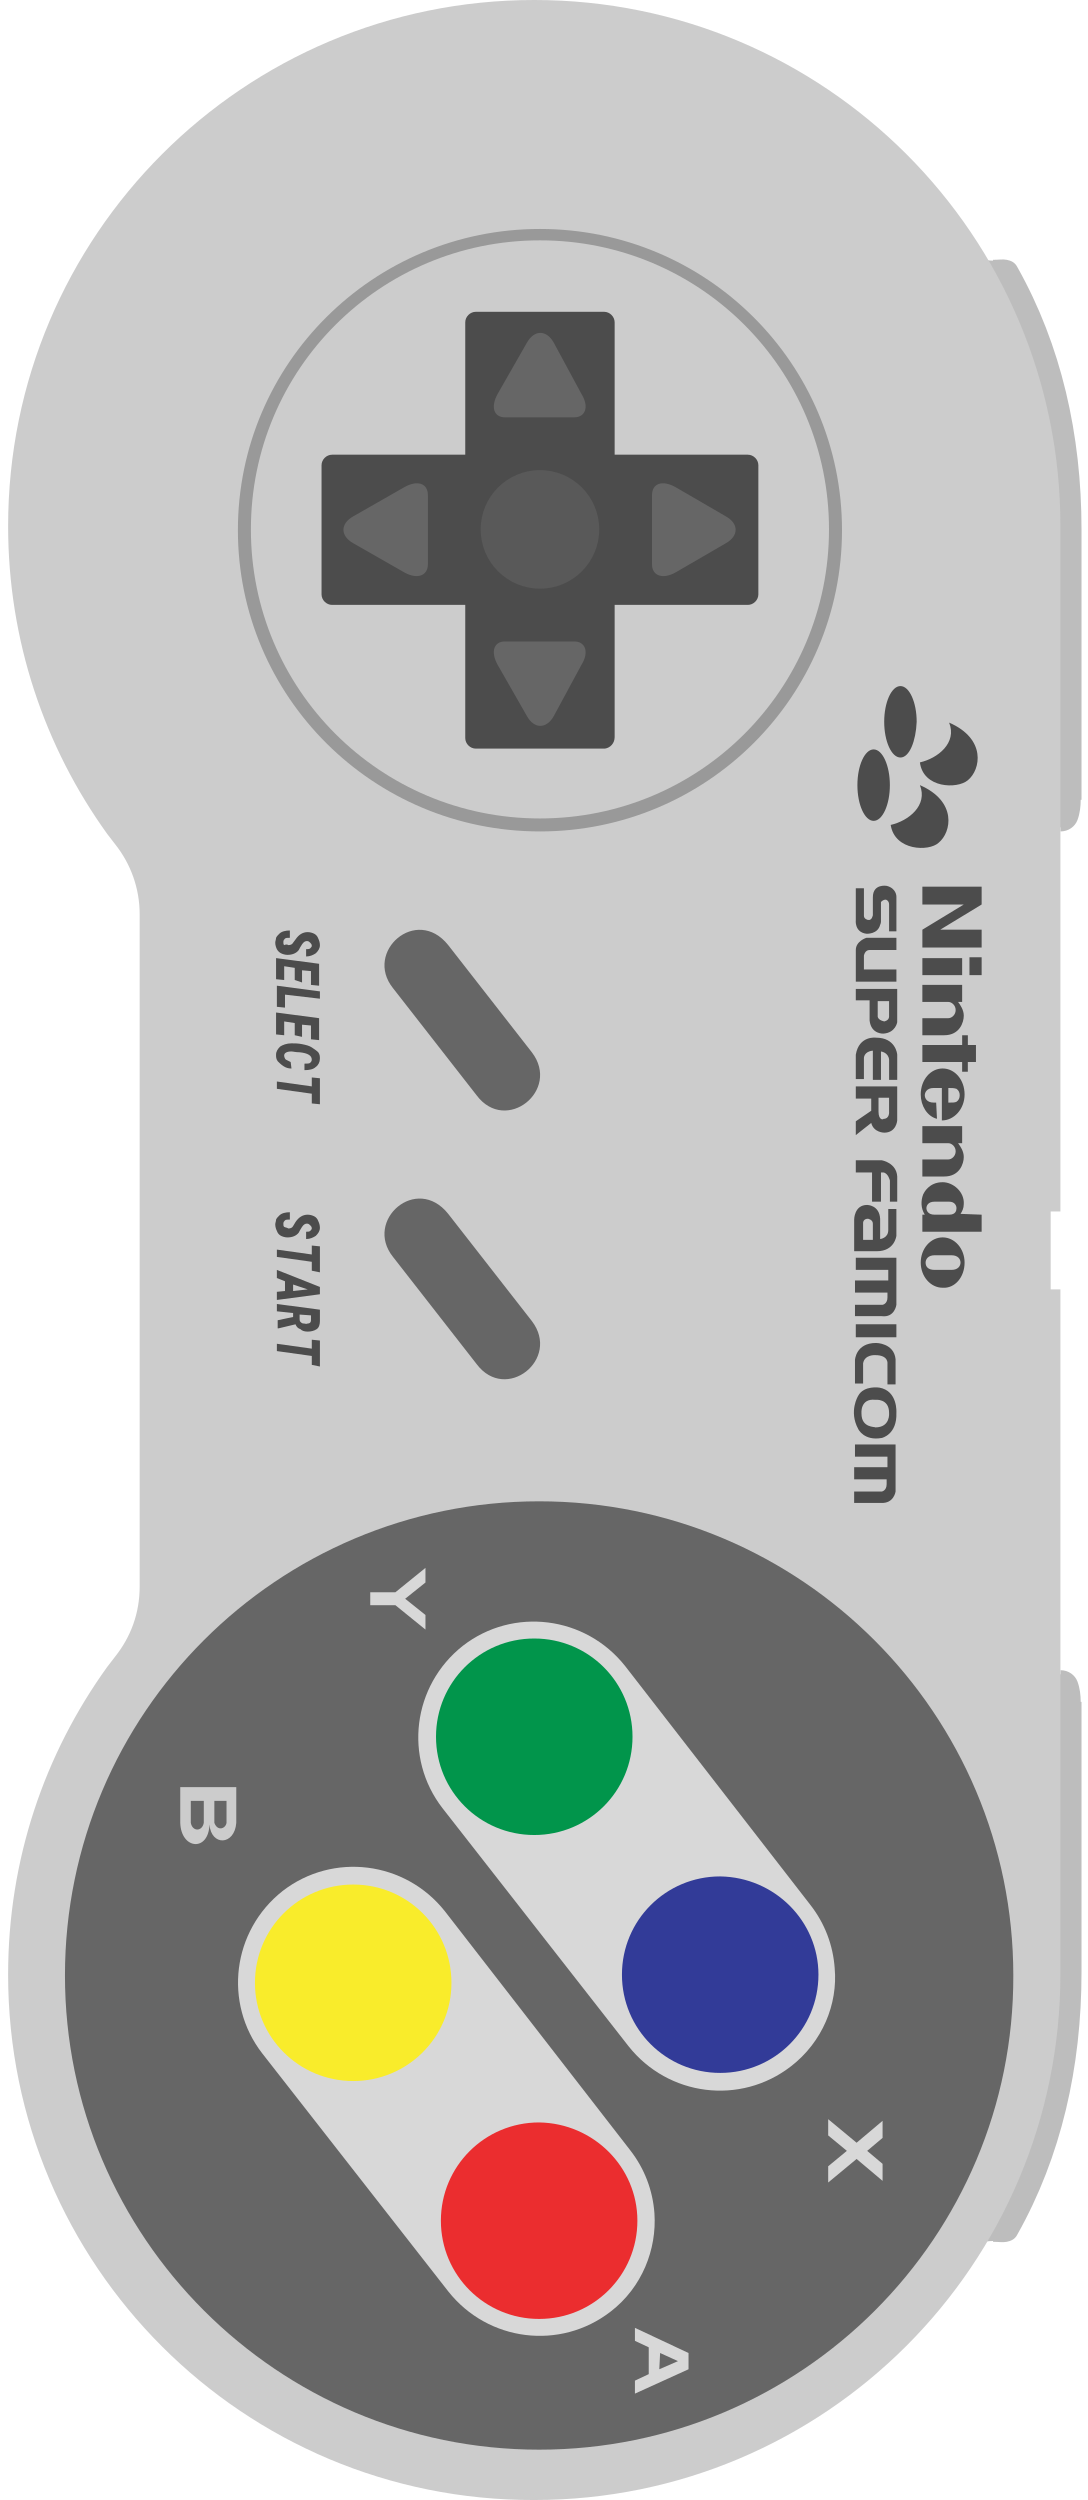
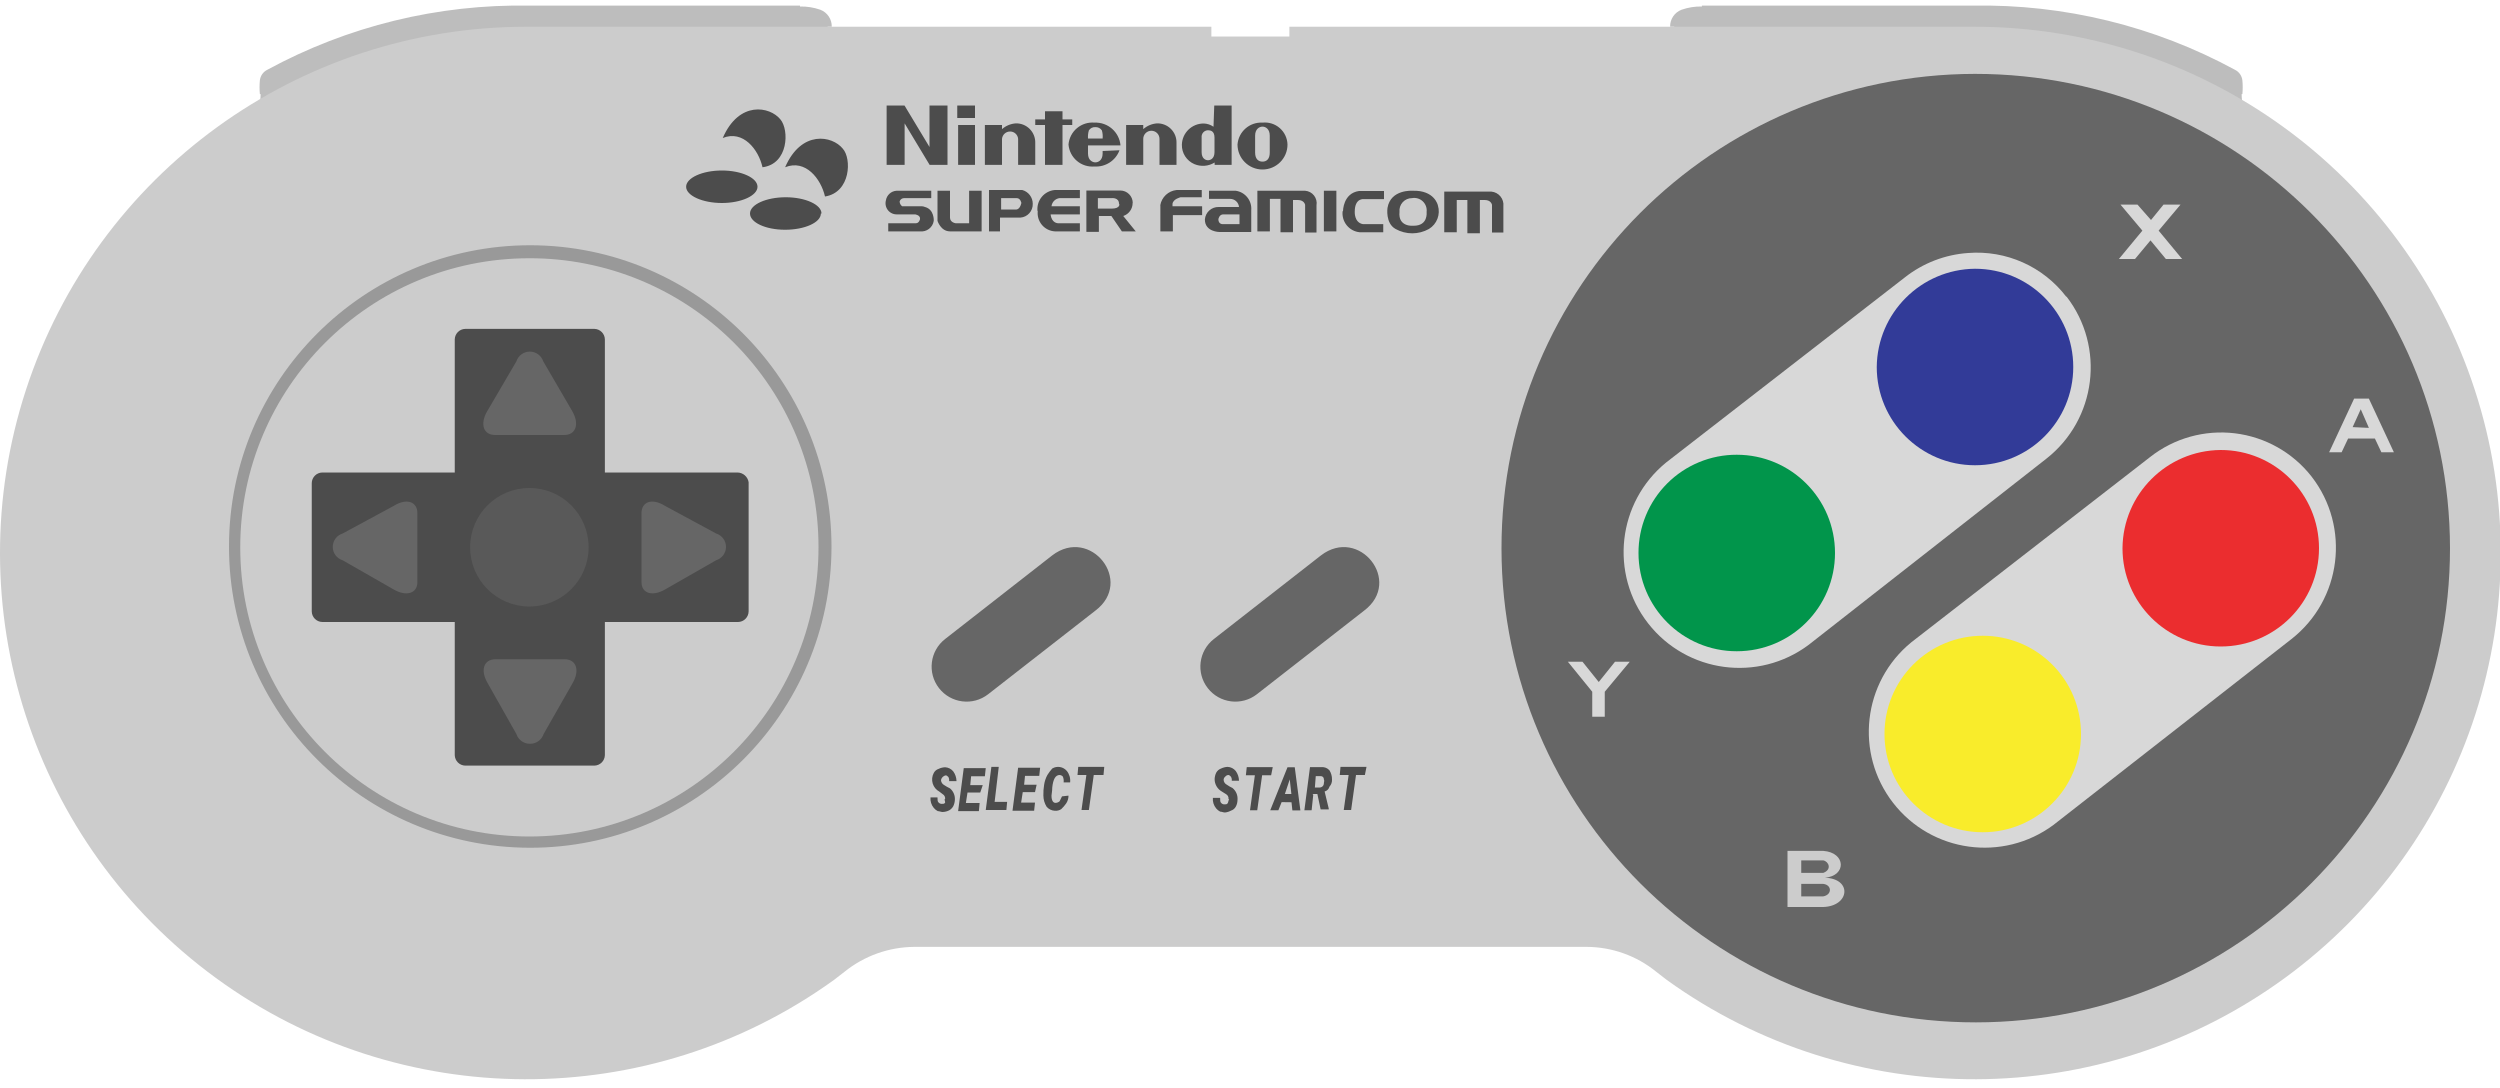
- <svg xmlns="http://www.w3.org/2000/svg" viewBox="0 0 86.976 200">
-   <path fill="#bdbdbd" d="M86.457 136.148c0-.52-.065-1.104-.26-1.624-.195-.52-.715-.909-1.364-.909v.325c-.13 0-.325 0-.325.195l.065 23.124c-.26 8.249-2.663 15.46-6.496 21.695-.13.26.13.39.26.39.455 0 .779-.065 1.104-.065v.065c.455 0 .779.065 1.104 0 .325-.065.65-.195.844-.585 3.508-6.236 5.132-13.381 5.132-20.981v-21.63zm0-72.166c0 .52-.065 1.104-.26 1.624-.195.52-.715.909-1.364.909v-.325c-.13 0-.325 0-.325-.195l.065-23.124c-.26-8.249-2.663-15.46-6.496-21.695-.13-.26.13-.39.26-.39.455 0 .779.065 1.104.065v-.065c.455 0 .779-.065 1.104 0 .325.065.65.195.844.585 3.508 6.236 5.132 13.381 5.132 20.981v21.63zm0 0" />
-   <path fill="#ccc" d="M84.833 42.092V96.915h-.779v6.236h.779v54.758c0 23.254-18.837 42.092-42.092 42.092-23.254.065-42.092-18.772-42.092-42.027 0-9.224 2.923-17.668 7.925-24.618l.65-.844c1.234-1.559 1.949-3.443 1.949-5.586V73.141c0-2.079-.715-4.027-1.949-5.586l-.65-.844C3.573 59.76.65 51.25.65 42.092.65 18.837 19.487 0 42.741 0s42.092 18.837 42.092 42.092zm0 0" />
-   <path fill="none" d="M0 0h86.976v200H0z" />
-   <path fill="#4c4c4c" d="M23.059 75.609c.195 0 .325-.065.39-.195l.195-.26c.26-.39.585-.585.974-.585.195 0 .39.065.52.13.13.065.26.195.325.39.065.13.13.325.13.52 0 .26-.13.455-.325.65-.195.13-.455.26-.779.26v-.585c.13 0 .26 0 .325-.065.065-.065.13-.13.13-.195 0-.13-.065-.195-.13-.26-.065-.065-.13-.13-.26-.13s-.26.065-.39.26c-.13.195-.195.325-.26.455-.195.26-.52.39-.909.39-.195 0-.39-.065-.52-.13-.13-.065-.26-.195-.325-.325-.065-.13-.13-.325-.13-.52 0-.13.065-.26.065-.39.065-.13.13-.195.26-.325.195-.195.52-.26.844-.26v.585c-.195 0-.325 0-.39.065-.065.065-.13.13-.13.26 0 .13 0 .195.065.26.13-.065.26-.065.325 0zm1.884 12.666v-.779l-2.793-.39v-.585l2.793.39v-.715l.65.065v2.079l-.65-.065zm-1.624-2.793c-.26 0-.455-.065-.65-.195-.195-.13-.325-.26-.455-.39-.13-.195-.13-.325-.13-.52 0-.26.13-.455.325-.65.195-.13.52-.26.909-.26.26 0 .52 0 .844.065.325.065.585.13.779.26.195.13.39.26.52.39.13.195.13.325.13.52 0 .26-.13.52-.325.65-.195.195-.52.26-.909.26v-.52c.195 0 .39 0 .455-.065.065-.065.13-.13.13-.26 0-.325-.325-.52-.974-.585-.325 0-.52-.065-.65-.065-.39 0-.585.13-.585.325 0 .13.065.26.13.325l.39.195.065.52zm.26-2.663v-.974l-.844-.13v1.104l-.65-.065v-1.754l3.443.455v1.754l-.65-.065v-1.104l-.715-.065v.974l-.585-.13zm-.779-3.248v1.039l-.65-.065v-1.689l3.443.455v.585l-2.793-.325zm.779-1.169v-.974l-.844-.13v1.104l-.65-.065v-1.689l3.443.455v1.754l-.65-.065V77.688l-.715-.065v.974l-.585-.195zm-.52 19.877c.195 0 .325-.065.39-.195l.195-.325c.26-.39.585-.585.974-.585.195 0 .39.065.52.13.13.065.26.195.325.39.065.13.13.325.13.52 0 .26-.13.455-.325.65-.195.13-.455.26-.779.26v-.585c.13 0 .26 0 .325-.065.065-.065.13-.13.13-.195 0-.13-.065-.195-.13-.26-.065-.065-.13-.13-.26-.13s-.26.065-.39.26c-.13.195-.195.325-.26.455-.195.26-.52.39-.909.39-.195 0-.39-.065-.52-.13-.13-.065-.26-.195-.325-.39-.065-.13-.13-.325-.13-.52 0-.13.065-.26.065-.39.065-.13.13-.195.26-.325.195-.195.52-.26.844-.26v.585c-.195 0-.325 0-.39.065-.065.065-.13.13-.13.26s0 .195.065.26c.13.065.26.065.325.13zm1.884 10.913v-.715l-2.793-.39v-.585l2.793.39v-.715l.65.065v2.079l-.65-.13zm-.974-4.027v.325c0 .065 0 .195.065.26.065.065.13.13.26.13.13 0 .195.065.325 0 .195 0 .26-.13.26-.26v-.39l-.909-.065zm-.585-.13l-1.234-.13v-.585l3.443.455v.909c0 .26-.065.52-.26.65-.195.13-.455.195-.715.195-.26 0-.455-.065-.585-.195-.195-.065-.325-.195-.39-.39l-1.364.325h-.065v-.65l1.234-.26v-.325zm-.585-2.533l-.65-.26v-.65l3.443 1.364v.585l-3.443.455v-.65l.65-.065v-.779zm.65.26v.52l1.169-.13-1.169-.39zm1.494-1.104v-.715l-2.793-.39v-.585l2.793.39v-.715l.65.065v2.079l-.65-.13zm0 0" />
-   <path fill="#999" d="M43.196 66.255c-13.186 0-23.904-10.653-23.904-23.839s10.718-23.839 23.904-23.839c13.186 0 23.904 10.653 23.904 23.839S56.382 66.255 43.196 66.255" />
-   <path fill="none" stroke="#999" stroke-width=".52" d="M43.196 66.255c-13.186 0-23.904-10.653-23.904-23.839s10.718-23.839 23.904-23.839c13.186 0 23.904 10.653 23.904 23.839S56.382 66.255 43.196 66.255" />
-   <path fill="#ccc" d="M43.196 65.476c-12.796 0-23.124-10.328-23.124-23.124 0-12.796 10.328-23.124 23.124-23.124 12.796 0 23.124 10.328 23.124 23.124 0 12.796-10.328 23.124-23.124 23.124" />
-   <path fill="#666" d="M43.131 195.973c-20.916 0-37.934-17.018-37.934-37.934 0-20.981 17.018-37.934 37.934-37.934 20.981 0 37.934 17.018 37.934 37.934.065 20.916-16.954 37.934-37.934 37.934" />
-   <path fill="#4c4c4c" d="M49.172 58.98V48.392h10.653c.455 0 .844-.39.844-.844V37.22c0-.455-.39-.844-.844-.844h-10.653V25.788c0-.455-.39-.844-.844-.844H38.064c-.455 0-.844.39-.844.844v10.588h-10.653c-.455 0-.844.39-.844.844v10.328c0 .455.39.844.844.844h10.653v10.653c0 .455.39.844.844.844h10.328c.455-.065.779-.455.779-.909" />
-   <path fill="#666" d="M44.3 27.411c-.585-1.039-1.559-1.039-2.144 0l-2.338 4.092c-.585 1.039-.325 1.884.585 1.884h5.521c.909 0 1.234-.844.585-1.884l-2.209-4.092c-.585-1.039-1.559-1.039-2.144 0l-2.338 4.092c-.585 1.039-.325 1.884.585 1.884h5.521c.909 0 1.234-.844.585-1.884l-2.209-4.092zm0 29.88c-.585 1.039-1.559 1.039-2.144 0l-2.338-4.092c-.585-1.039-.325-1.884.585-1.884h5.521c.909 0 1.234.844.585 1.884l-2.209 4.092c-.585 1.039-1.559 1.039-2.144 0l-2.338-4.092c-.585-1.039-.325-1.884.585-1.884h5.521c.909 0 1.234.844.585 1.884l-2.209 4.092zm13.771-13.836c1.039-.585 1.039-1.559 0-2.144l-4.027-2.338c-1.039-.585-1.884-.325-1.884.65v5.521c0 .909.844 1.234 1.884.65l4.027-2.338c1.039-.585 1.039-1.559 0-2.144l-4.027-2.338c-1.039-.585-1.884-.325-1.884.65v5.521c0 .909.844 1.234 1.884.65l4.027-2.338zm-29.815 0c-1.039-.585-1.039-1.559 0-2.144l4.092-2.338c1.039-.585 1.884-.325 1.884.65v5.521c0 .909-.844 1.234-1.884.65l-4.092-2.338c-1.039-.585-1.039-1.559 0-2.144l4.092-2.338c1.039-.585 1.884-.325 1.884.65v5.521c0 .909-.844 1.234-1.884.65l-4.092-2.338zm9.873 44.17l-6.69-8.574c-2.338-2.923 1.884-6.626 4.417-3.443l6.69 8.574c2.338 3.053-2.079 6.561-4.417 3.443m0 21.5l-6.69-8.574c-2.338-2.923 1.884-6.626 4.417-3.443l6.69 8.574c2.338 3.053-2.079 6.561-4.417 3.443" />
-   <path fill="#d8d8d8" d="M70.607 171.029v-1.364l-2.079 1.754-2.273-1.884v1.299l1.494 1.234-1.494 1.234v1.299l2.273-1.884 2.079 1.754V173.108l-1.234-1.039 1.234-1.039zm-15.525 17.213v1.299l-4.287 1.949v-1.039l1.104-.52v-2.144l-1.104-.52v-1.039l4.287 2.014zm-2.338 1.299l1.494-.65-1.429-.65-.065 1.299zm-18.707-62.942v-1.169l-2.403 1.949h-2.014v1.039h2.014l2.403 1.949v-1.169l-1.624-1.299 1.624-1.299zm0 0" />
-   <path fill="#ccc" d="M18.902 142.968v2.858c-.13 1.819-2.014 1.884-2.144.13-.065 2.209-2.273 2.014-2.338-.13v-2.858h4.482zm-3.638 2.858c.13.715.909.715 1.039 0v-1.754h-1.039v1.754zm1.884 0c.26.715.909.455.974 0v-1.754h-.974v1.754zm0 0" />
-   <path fill="#f4f4f4" d="M50.601 138.941c0-4.352-3.508-7.86-7.86-7.86-4.352 0-7.86 3.508-7.86 7.86 0 4.352 3.508 7.86 7.86 7.86 4.352 0 7.86-3.508 7.86-7.86zm-.65 0c0 3.962-3.183 7.21-7.21 7.21-3.962 0-7.21-3.183-7.21-7.21 0-3.962 3.183-7.21 7.21-7.21s7.21 3.248 7.21 7.21zm15.525 19.032c0-4.352-3.508-7.86-7.86-7.86-4.352 0-7.86 3.508-7.86 7.86s3.508 7.86 7.86 7.86c4.352 0 7.86-3.508 7.86-7.86zm-.65 0c0 3.962-3.183 7.21-7.21 7.21-3.962 0-7.21-3.183-7.21-7.21 0-4.027 3.248-7.145 7.21-7.145s7.21 3.183 7.21 7.145zm-28.711.65c0-4.352-3.508-7.86-7.86-7.86-4.352 0-7.86 3.508-7.86 7.86 0 4.352 3.508 7.86 7.86 7.86 4.352 0 7.86-3.508 7.86-7.86zm-.65 0c0 3.962-3.183 7.145-7.21 7.145-3.962 0-7.145-3.183-7.145-7.145 0-3.962 3.183-7.21 7.145-7.21 4.027.065 7.21 3.248 7.21 7.21zm15.525 19.032c0-4.352-3.508-7.86-7.86-7.86-4.352 0-7.86 3.508-7.86 7.86s3.508 7.86 7.86 7.86c4.352 0 7.86-3.508 7.86-7.86zm-.65 0c0 3.962-3.183 7.21-7.21 7.21-3.962 0-7.21-3.183-7.21-7.21 0-3.962 3.183-7.21 7.21-7.21 3.962.065 7.21 3.248 7.21 7.21zm0 0" />
-   <path fill="#d8d8d8" d="M48.847 184.93c-4.027 3.118-9.808 2.403-12.991-1.624L20.981 164.274c-3.118-4.027-2.403-9.808 1.624-12.991 4.027-3.118 9.808-2.403 12.991 1.624l14.81 19.097c1.169 1.494 1.819 3.248 1.949 5.067.195 2.858-.974 5.911-3.508 7.86zm0 0" />
-   <path fill="#eb2d2f" d="M50.991 177.655c0 4.352-3.508 7.86-7.86 7.86-4.352 0-7.86-3.508-7.86-7.86s3.508-7.86 7.86-7.86c4.352.065 7.86 3.573 7.86 7.86zm0 0" />
-   <path fill="#d8d8d8" d="M63.267 165.313c-4.027 3.118-9.808 2.403-12.991-1.624l-14.875-19.032c-3.118-4.027-2.403-9.808 1.624-12.991 4.027-3.118 9.808-2.403 12.991 1.624l14.81 19.097c1.169 1.494 1.819 3.248 1.949 5.067.26 2.858-.974 5.911-3.508 7.86zm0 0" />
-   <path fill="#323b98" d="M65.476 157.973c0 4.352-3.508 7.86-7.86 7.86-4.352 0-7.86-3.508-7.86-7.86s3.508-7.86 7.86-7.86c4.352.065 7.86 3.573 7.86 7.86zm0 0" />
-   <path fill="#f9ec2b" d="M36.116 158.623c0 4.352-3.508 7.86-7.86 7.86-4.352 0-7.86-3.508-7.86-7.86 0-4.352 3.508-7.86 7.86-7.86 4.352 0 7.86 3.508 7.86 7.86zm0 0" />
-   <path fill="#01954b" d="M50.601 138.941c0 4.352-3.508 7.86-7.86 7.86-4.352 0-7.86-3.508-7.86-7.86 0-4.352 3.508-7.86 7.86-7.86 4.352 0 7.86 3.508 7.86 7.86zm0 0" />
-   <circle cx="43.196" cy="42.351" r="4.742" fill="#595959" />
-   <path fill="#4c4c4c" d="M70.412 73.985s.065-.13.065-.26v-1.559s.13-.195.39-.195c0 0 .26.065.26.39v2.144h.585v-2.793s0-.65-.779-.844c0 0-1.104-.195-1.104.909v1.429s-.065.455-.39.39c0 0-.325-.065-.325-.325v-2.209h-.65v2.533s-.13.974.844 1.104c0 0 .909.065 1.104-.715zm-1.299 3.638v-1.169s.065-.455.455-.455h2.144v-.974h-2.403s-.844.26-.844.974v2.533h3.248v-.974h-2.598zm2.663 4.157v-2.663H68.464v.909h1.104v1.624c.13 1.104 1.104 1.039 1.104 1.039.974-.065 1.104-.909 1.104-.909zm-1.559-.52v-1.169h.909v1.234c0 .325-.39.39-.39.39-.585-.13-.52-.455-.52-.455zm-.13 1.754s-1.364-.195-1.624 1.364v1.949h.65V84.638s0-.52.715-.585v2.338h.65v-2.273s.585.065.65.65v1.624h.65v-2.014c0-.065-.13-1.364-1.689-1.364zm.65 7.6c.974 0 1.039-.974 1.039-.974v-2.728H68.464v.974h1.234v.974l-1.234.844v1.104l1.234-.974c.195.779 1.039.779 1.039.779zM70.282 88.925v-1.104h.844v1.104s.065.585-.455.585c0 .065-.39.13-.39-.585zm.26 3.897H68.464v.974h1.299v2.338h.715v-2.338h.195c.39.065.52.65.52.65v1.689h.585v-2.014c-.065-1.104-1.234-1.299-1.234-1.299zm1.169 6.041v-2.144h-.65v1.689c0 .65-.65.715-.65.715V97.499c-.065-1.104-1.039-1.104-1.039-1.104-1.039 0-1.039 1.169-1.039 1.169v2.533h1.819c1.429 0 1.559-1.234 1.559-1.234zm-2.663.26v-1.299s0-.325.39-.325c0 0 .39.065.39.39v1.299h-.779zm2.663 5.261V100.617H68.464v.974h2.598v.844h-2.663v.974h2.598v.39c0 .52-.39.585-.39.585h-2.209v.909h2.144c1.039.13 1.169-.909 1.169-.909zm-3.248 1.559v1.039h3.248v-1.039H68.464zm1.624 1.494c-1.624 0-1.689 1.364-1.689 1.364v1.884h.65v-1.624c.13-.715.974-.65.974-.65 1.104 0 .974.715.974.715v1.624h.65v-2.014c-.13-1.299-1.559-1.299-1.559-1.299zm1.624 5.586s.13-1.754-1.364-2.014c0 0-1.234-.195-1.689.65 0 0-.779 1.234 0 2.663 0 0 .455.974 1.884.715 0 0 1.234-.26 1.169-2.014zm-2.793.065s-.13-1.234 1.104-1.104c0 0 1.104-.13 1.104 1.039 0 0 .13 1.169-1.104 1.169 0-.065-1.104.065-1.104-1.104zm2.728 6.236v-3.767h-3.248v.974h2.598v.844h-2.663v.974h2.598v.39c0 .52-.39.585-.39.585h-2.209v.909h2.144c1.039.065 1.169-.909 1.169-.909zm6.885-48.392v1.429l-3.313 2.014h3.313v1.429H73.79v-1.429l3.313-2.014H73.79V70.932h4.742zm-.455 12.666v1.364h-.65v.779h-.455v-.779H73.79v-1.364h3.183v-.779h.455v.779h.65zm-1.104-6.95v1.364H73.79v-1.364h3.183zm1.559-.065v1.429h-.974v-1.429h.974zm-1.364 24.423c0-1.104-.779-2.014-1.754-2.014-.974 0-1.754.909-1.754 2.014 0 1.104.779 2.014 1.754 2.014.974.065 1.754-.844 1.754-2.014m-1.754.585h-.65c-.52 0-.715-.26-.715-.585 0-.26.195-.585.715-.585h1.364c.52 0 .715.325.715.585 0 .26-.195.585-.715.585h-.715zm-.065-4.417h.585c.52 0 .585-.325.585-.52 0-.195-.13-.52-.585-.52h-1.169c-.52 0-.65.325-.65.52 0 .195.13.52.65.52h.585zm3.183 0v1.364h-4.742v-1.364h.195c-.325-.52-.325-1.104-.13-1.624.065-.13.455-.974 1.559-.974.844 0 1.754.779 1.689 1.754 0 .325-.13.585-.26.779l1.689.065zm-1.429-15.914c0 .52-.325 1.559-1.559 1.559h-1.754v-1.364h2.079c.26 0 .585-.26.585-.65 0-.39-.325-.65-.585-.65h-2.079v-1.364h3.183v1.364h-.325c.195.26.455.65.455 1.104m0 11.302c0 .52-.325 1.559-1.559 1.559h-1.754v-1.364h2.079c.26 0 .585-.26.585-.65 0-.39-.325-.65-.585-.65h-2.079v-1.364h3.183v1.364h-.325c.195.26.455.65.455 1.104m-2.209-4.352h-.195c-.585 0-.715-.39-.715-.585s.13-.585.715-.585h.65v2.598c.974 0 1.819-.909 1.819-2.079 0-1.169-.779-2.079-1.754-2.079-.974 0-1.754.909-1.754 2.079 0 .909.52 1.754 1.299 1.949l-.065-1.299zm.974-1.169c.26 0 .455 0 .65.065.195.13.26.325.26.52 0 .195-.065.39-.26.52-.13.065-.325.065-.65.065v-1.169zm-3.832-26.437c-.715 0-1.299-1.299-1.299-2.858s.585-2.858 1.299-2.858c.715 0 1.299 1.299 1.299 2.858-.065 1.559-.585 2.858-1.299 2.858m-2.144 5.067c-.715 0-1.299-1.299-1.299-2.858 0-1.559.585-2.858 1.299-2.858.715 0 1.299 1.299 1.299 2.858 0 1.559-.585 2.858-1.299 2.858m1.364.325c1.429-.325 2.988-1.559 2.338-3.183 2.988 1.299 2.533 3.767 1.494 4.612-.779.715-3.508.65-3.832-1.429m2.338-5.002c1.429-.325 2.988-1.559 2.338-3.183 2.988 1.299 2.533 3.767 1.494 4.612-.844.715-3.573.65-3.832-1.429" />
+ <svg xmlns="http://www.w3.org/2000/svg" id="Layer_1" data-name="Layer 1" viewBox="0 0 200 86.98">
+   <path d="M136.15.52a4.63,4.63,0,0,0-1.63.26,1.42,1.42,0,0,0-.91,1.36h.33c0,.13,0,.33.19.33l23.13-.07A43.44,43.44,0,0,1,179,8.9c.26.13.39-.13.39-.26,0-.46-.06-.78-.06-1.11h.06a5.74,5.74,0,0,0,0-1.1,1.07,1.07,0,0,0-.58-.84,42.35,42.35,0,0,0-21-5.14H136.15ZM64,.52a4.63,4.63,0,0,1,1.63.26,1.42,1.42,0,0,1,.91,1.36h-.33c0,.13,0,.33-.19.33L42.87,2.4A43.44,43.44,0,0,0,21.18,8.9c-.26.13-.39-.13-.39-.26,0-.46.06-.78.06-1.11h-.06a5.74,5.74,0,0,1,0-1.1,1.07,1.07,0,0,1,.58-.84,42.35,42.35,0,0,1,21-5.14H64Z" fill="#bdbdbd" />
+   <path d="M42.09,2.14H96.91v.78h6.24V2.14h54.76A42.1,42.1,0,1,1,133.35,78.4l-.84-.65a8.87,8.87,0,0,0-5.59-2H73.14a9,9,0,0,0-5.59,2l-.84.65A42.1,42.1,0,1,1,42.09,2.14Z" fill="#ccc" />
+   <path d="M0,87V0H200V87Z" fill="none" />
+   <path d="M75.61,63.92a.39.39,0,0,0-.2-.39l-.26-.2a1.1,1.1,0,0,1-.45-1.49.66.66,0,0,1,.39-.33,1.28,1.28,0,0,1,.52-.13.9.9,0,0,1,.65.33,1.37,1.37,0,0,1,.26.78h-.59a.54.54,0,0,0-.06-.33c-.07-.06-.13-.13-.2-.13a.46.46,0,0,0-.39.39.48.48,0,0,0,.26.39,3.45,3.45,0,0,0,.46.26,1.1,1.1,0,0,1,.39.91,1.28,1.28,0,0,1-.13.52.87.87,0,0,1-.33.33,1.28,1.28,0,0,1-.52.13c-.13,0-.26-.07-.39-.07a1,1,0,0,1-.32-.26,1.16,1.16,0,0,1-.26-.84H75c0,.19,0,.32.07.39a.34.34,0,0,0,.26.13c.13,0,.19,0,.26-.07s-.07-.26,0-.32ZM88.28,62H87.5l-.39,2.8h-.59l.39-2.8H86.2l.06-.65h2.08l-.06.65Zm-2.8,1.63a1.11,1.11,0,0,1-.19.65,3,3,0,0,1-.39.45.79.79,0,0,1-.52.13.91.91,0,0,1-.65-.32,1.7,1.7,0,0,1-.26-.91,4.4,4.4,0,0,1,.06-.85,2.38,2.38,0,0,1,.26-.78,3.91,3.91,0,0,1,.39-.52.91.91,0,0,1,1.17.2,1.24,1.24,0,0,1,.26.91h-.52a.92.92,0,0,0-.06-.46.36.36,0,0,0-.26-.13c-.33,0-.52.33-.59,1,0,.32-.06.52-.06.65,0,.39.13.58.32.58a.5.5,0,0,0,.33-.13l.19-.39.52-.06Zm-2.66-.26h-1l-.13.84h1.11l-.07.65H81l.45-3.44h1.76l-.07.65H82l-.07.71h1l-.13.59Zm-3.25.78h1l-.06.65H78.86l.45-3.45h.59l-.33,2.8ZM78.4,63.4h-1l-.13.84h1.1l-.06.65H76.65l.45-3.44h1.76l-.07.65h-1.1l-.07.71h1l-.2.59Zm19.88.52a.39.39,0,0,0-.2-.39l-.32-.2a1.14,1.14,0,0,1-.59-1,1.28,1.28,0,0,1,.13-.52.72.72,0,0,1,.39-.33,1.33,1.33,0,0,1,.52-.13.88.88,0,0,1,.65.33,1.37,1.37,0,0,1,.26.78h-.58a.48.48,0,0,0-.07-.33c-.06-.06-.13-.13-.19-.13a.34.34,0,0,0-.26.13.33.33,0,0,0-.13.26.46.46,0,0,0,.26.39,2.9,2.9,0,0,0,.45.26A1.1,1.1,0,0,1,99,64a1.14,1.14,0,0,1-.13.52.66.66,0,0,1-.39.33A1.28,1.28,0,0,1,98,65c-.13,0-.26-.07-.39-.07a1,1,0,0,1-.32-.26,1.16,1.16,0,0,1-.26-.84h.58c0,.19,0,.32.07.39a.34.34,0,0,0,.26.13c.13,0,.19,0,.26-.07s.06-.26.13-.32ZM109.19,62h-.71l-.39,2.8h-.59l.39-2.8h-.71l.06-.65h2.08l-.13.65Zm-4,1h.33a.38.38,0,0,0,.26-.07.34.34,0,0,0,.13-.26c0-.13.06-.19,0-.32a.24.24,0,0,0-.26-.26h-.39l-.07.91Zm-.13.58-.13,1.24h-.58l.45-3.45h.91a.77.77,0,0,1,.65.26,1.34,1.34,0,0,1,.2.72.78.78,0,0,1-.2.58.55.55,0,0,1-.39.39l.33,1.37v.06h-.65l-.26-1.23H105Zm-2.53.59-.26.65h-.65L103,61.38h.58l.45,3.45h-.64l-.07-.65Zm.26-.65h.52l-.13-1.17Zm-1.1-1.5h-.72l-.39,2.8H100l.39-2.8h-.72l.07-.65h2.08l-.13.65Z" fill="#4c4c4c" />
+   <path d="M66.26,43.78a23.84,23.84,0,1,1-23.84-23.9,23.87,23.87,0,0,1,23.84,23.9" fill="#999" />
+   <path d="M66.26,43.78a23.84,23.84,0,1,1-23.84-23.9,23.87,23.87,0,0,1,23.84,23.9" fill="none" stroke="#999" stroke-width="0.52" />
+   <path d="M65.48,43.78A23.13,23.13,0,1,1,42.35,20.66,23.09,23.09,0,0,1,65.48,43.78" fill="#ccc" />
+   <path d="M196,43.85A37.94,37.94,0,1,1,158,5.91,38,38,0,0,1,196,43.85" fill="#666" />
+   <path d="M59,37.8H48.39V27.15a.86.86,0,0,0-.84-.84H37.22a.86.86,0,0,0-.84.84V37.8H25.79a.86.86,0,0,0-.85.85V48.91a.86.86,0,0,0,.85.85H36.38V60.41a.86.86,0,0,0,.84.84H47.55a.86.86,0,0,0,.84-.84V49.76H59.05a.86.86,0,0,0,.84-.85V38.58A.92.92,0,0,0,59,37.8" fill="#4c4c4c" />
+   <path d="M27.41,42.68a1.12,1.12,0,0,0,0,2.14l4.09,2.34c1,.58,1.89.32,1.89-.59V41.05c0-.91-.85-1.23-1.89-.58l-4.09,2.21a1.12,1.12,0,0,0,0,2.14l4.09,2.34c1,.58,1.89.32,1.89-.59V41.05c0-.91-.85-1.23-1.89-.58Zm29.88,0a1.12,1.12,0,0,1,0,2.14L53.2,47.16c-1,.58-1.88.32-1.88-.59V41.05c0-.91.84-1.23,1.88-.58l4.09,2.21a1.12,1.12,0,0,1,0,2.14L53.2,47.16c-1,.58-1.88.32-1.88-.59V41.05c0-.91.84-1.23,1.88-.58ZM43.46,28.91a1.13,1.13,0,0,0-2.15,0l-2.34,4c-.58,1-.32,1.89.65,1.89h5.52c.91,0,1.24-.85.65-1.89l-2.33-4a1.13,1.13,0,0,0-2.15,0l-2.34,4c-.58,1-.32,1.89.65,1.89h5.52c.91,0,1.24-.85.65-1.89Zm0,29.81a1.13,1.13,0,0,1-2.15,0L39,54.63c-.58-1-.32-1.89.65-1.89h5.52c.91,0,1.24.85.65,1.89l-2.33,4.09a1.13,1.13,0,0,1-2.15,0L39,54.63c-.58-1-.32-1.89.65-1.89h5.52c.91,0,1.24.85.65,1.89Zm44.17-9.87-8.58,6.69a2.8,2.8,0,1,1-3.44-4.42l8.57-6.69c3.06-2.34,6.56,2.08,3.45,4.42m21.5,0-8.58,6.69a2.8,2.8,0,1,1-3.44-4.42l8.57-6.69c3.06-2.34,6.56,2.08,3.45,4.42" fill="#666" />
+   <path d="M171,16.37h-1.36l1.75,2.08-1.88,2.27h1.29l1.24-1.49,1.23,1.49h1.3l-1.88-2.27,1.75-2.08h-1.36l-1,1.23Zm17.21,15.52h1.3l2,4.29h-1l-.52-1.1h-2.14l-.52,1.1h-1l2-4.29Zm1.3,2.34-.65-1.49-.65,1.43,1.3.06ZM126.6,52.94h-1.17l1.95,2.4v2h1v-2l2-2.4H129.2l-1.3,1.62-1.3-1.62Z" fill="#d8d8d8" />
+   <path d="M143,68.07h2.86c1.82.13,1.88,2,.13,2.15,2.2.06,2,2.27-.13,2.34H143Zm2.86,3.64c.71-.13.71-.91,0-1h-1.76v1Zm0-1.88c.71-.26.45-.91,0-1h-1.76v1Z" fill="#ccc" />
+   <path d="M138.94,36.38a7.86,7.86,0,1,0,7.86,7.86A7.84,7.84,0,0,0,138.94,36.38Zm0,.64a7.22,7.22,0,1,1-7.21,7.22A7.2,7.2,0,0,1,138.94,37ZM158,21.5a7.86,7.86,0,1,0,7.86,7.86A7.85,7.85,0,0,0,158,21.5Zm0,.65a7.21,7.21,0,1,1-7.14,7.21A7.19,7.19,0,0,1,158,22.15Zm.65,28.71a7.86,7.86,0,1,0,7.86,7.86A7.85,7.85,0,0,0,158.62,50.86Zm0,.65a7.18,7.18,0,1,1-7.21,7.21A7.24,7.24,0,0,1,158.62,51.51Zm19-15.52a7.86,7.86,0,1,0,7.86,7.86A7.83,7.83,0,0,0,177.65,36Zm0,.65a7.21,7.21,0,1,1-7.21,7.21A7.28,7.28,0,0,1,177.65,36.64Z" fill="#f4f4f4" />
+   <path d="M184.93,38.13a9.29,9.29,0,0,1-1.62,13L164.27,66a9.26,9.26,0,0,1-11.36-14.62L172,36.57a9.19,9.19,0,0,1,12.93,1.56Z" fill="#d8d8d8" />
+   <path d="M177.65,36a7.86,7.86,0,1,1-7.85,7.86A7.92,7.92,0,0,1,177.65,36Z" fill="#eb2d2f" />
+   <path d="M165.31,23.71a9.28,9.28,0,0,1-1.62,13l-19,14.88A9.26,9.26,0,0,1,133.29,37l19.1-14.81a9.2,9.2,0,0,1,5.06-1.95,9,9,0,0,1,7.86,3.51Z" fill="#d8d8d8" />
+   <path d="M158,21.5a7.86,7.86,0,1,1-7.86,7.86A7.94,7.94,0,0,1,158,21.5Z" fill="#323b98" />
+   <path d="M158.62,50.86a7.86,7.86,0,1,1-7.86,7.86A7.85,7.85,0,0,1,158.62,50.86Z" fill="#f9ec2b" />
+   <path d="M138.94,36.38a7.86,7.86,0,1,1-7.86,7.86A7.84,7.84,0,0,1,138.94,36.38Z" fill="#01954b" />
+   <circle cx="42.35" cy="43.78" r="4.74" fill="#595959" />
+   <path d="M74,16.56a.72.72,0,0,0-.26-.06H72.17a.49.49,0,0,1-.2-.39.38.38,0,0,1,.39-.26H74.5v-.59H71.71a.92.92,0,0,0-.84.78.89.89,0,0,0,.91,1.11h1.43s.45.06.39.39c0,0-.07.32-.33.32H71.06v.65H73.6a1,1,0,0,0,1.1-.84S74.76,16.76,74,16.56Zm3.63,1.3H76.45S76,17.8,76,17.41V15.26H75v2.41s.26.84,1,.84h2.53V15.26h-1v2.6Zm4.16-2.66H79.12v3.31H80v-1.1h1.62a1.07,1.07,0,0,0,1-1.11A1.14,1.14,0,0,0,81.78,15.2Zm-.52,1.56H80.09v-.91h1.24c.32,0,.38.39.38.39C81.58,16.82,81.26,16.76,81.26,16.76Zm1.75.13a1.46,1.46,0,0,0,1.37,1.62h2v-.65H84.64s-.52,0-.59-.71h2.34V16.5H84.12a.74.74,0,0,1,.65-.65h1.62V15.2h-2A1.53,1.53,0,0,0,83,16.89Zm7.6-.65a1,1,0,0,0-1-1H86.91v3.31h1V17.28h1l.84,1.23h1.11l-1-1.23A1.09,1.09,0,0,0,90.61,16.24Zm-1.69.45h-1.1v-.84h1.1s.59-.07.59.45C89.57,16.3,89.64,16.69,88.92,16.69Zm3.9-.26v2.08h1v-1.3h2.34V16.5H93.8v-.2c.06-.39.65-.52.65-.52h1.69V15.2h-2A1.48,1.48,0,0,0,92.82,16.43Zm6-1.17H96.72v.65h1.69a.71.71,0,0,1,.71.65H97.5a1.08,1.08,0,0,0-1.11,1c0,1,1.17,1,1.17,1h2.54V16.82A1.45,1.45,0,0,0,98.86,15.26Zm.26,2.67h-1.3s-.32,0-.32-.39c0,0,.06-.39.39-.39h1.3v.78Zm5.26-2.67h-3.76v3.25h1v-2.6h.85v2.67h1V16h.39c.52,0,.58.39.58.39v2.21h.91V16.43a1,1,0,0,0-.91-1.17Zm1.56,3.25h1V15.26h-1Zm1.5-1.62a1.52,1.52,0,0,0,1.36,1.69h1.89v-.65h-1.63c-.71-.13-.65-1-.65-1,0-1.1.72-1,.72-1h1.62v-.65h-2C107.44,15.46,107.44,16.89,107.44,16.89ZM113,15.26s-1.75-.13-2,1.37c0,0-.19,1.23.65,1.69a2.73,2.73,0,0,0,2.66,0,1.64,1.64,0,0,0,.72-1.89S114.78,15.2,113,15.26Zm.07,2.8s-1.24.13-1.11-1.11a1,1,0,0,1,1-1.1,1,1,0,0,1,1.17,1.1C114.13,17,114.26,18.06,113.09,18.06Zm6.23-2.73h-3.76v3.25h1V16h.85v2.66h1V16h.39c.52,0,.58.39.58.39v2.21h.91V16.5A1.06,1.06,0,0,0,119.32,15.33ZM70.93,8.44h1.43l2,3.32V8.44H75.8v4.75H74.37l-2-3.32v3.32H70.93ZM83.6,8.9H85v.65h.78V10H85v3.19H83.6V10h-.78V9.55h.78ZM76.65,10H78v3.19H76.65Zm-.07-1.56H78v1H76.58ZM101,9.81a1.9,1.9,0,0,0-2,1.75,2,2,0,0,0,4,0,1.81,1.81,0,0,0-2-1.75m.58,1.75v.65c0,.52-.26.72-.58.72s-.59-.2-.59-.72V10.85c0-.52.33-.72.59-.72s.58.2.58.72Zm-4.42.07V11c0-.52-.32-.58-.52-.58a.52.52,0,0,0-.51.58v1.17c0,.52.32.65.51.65s.52-.13.52-.65Zm0-3.19h1.37v4.75H97.17V13a1.77,1.77,0,0,1-1.62.13,1.65,1.65,0,0,1-1-1.56,1.74,1.74,0,0,1,1.75-1.69,1.42,1.42,0,0,1,.78.26l.06-1.69ZM81.26,9.87a1.52,1.52,0,0,1,1.56,1.56v1.76H81.45V11.11a.64.64,0,0,0-.64-.59.65.65,0,0,0-.65.59v2.08H78.79V10h1.37v.33a1.88,1.88,0,0,1,1.1-.46m11.3,0a1.52,1.52,0,0,1,1.56,1.56v1.76H92.76V11.11a.65.65,0,0,0-1.3,0v2.08H90.09V10h1.37v.33a1.88,1.88,0,0,1,1.1-.46m-4.35,2.21v.2c0,.58-.39.71-.58.71s-.59-.13-.59-.71v-.65h2.6a2,2,0,0,0-2.08-1.82,1.92,1.92,0,0,0-2.08,1.75,1.92,1.92,0,0,0,2.08,1.76,2,2,0,0,0,2-1.3Zm-1.17-1a1.85,1.85,0,0,1,.07-.65.57.57,0,0,1,.52-.26.59.59,0,0,1,.52.26,1.74,1.74,0,0,1,.06.65ZM60.6,14.94c0,.71-1.3,1.3-2.85,1.3s-2.86-.59-2.86-1.3,1.3-1.3,2.86-1.3,2.85.59,2.85,1.3m5.07,2.14c0,.72-1.3,1.3-2.86,1.3S60,17.8,60,17.08s1.3-1.3,2.86-1.3,2.86.59,2.86,1.3M66,15.72c-.33-1.43-1.56-3-3.19-2.34,1.3-3,3.77-2.53,4.61-1.49.72.78.65,3.5-1.42,3.83m-5-2.34c-.32-1.43-1.56-3-3.18-2.34,1.3-3,3.77-2.53,4.61-1.49.72.84.65,3.57-1.43,3.83" fill="#4c4c4c" />
</svg>
